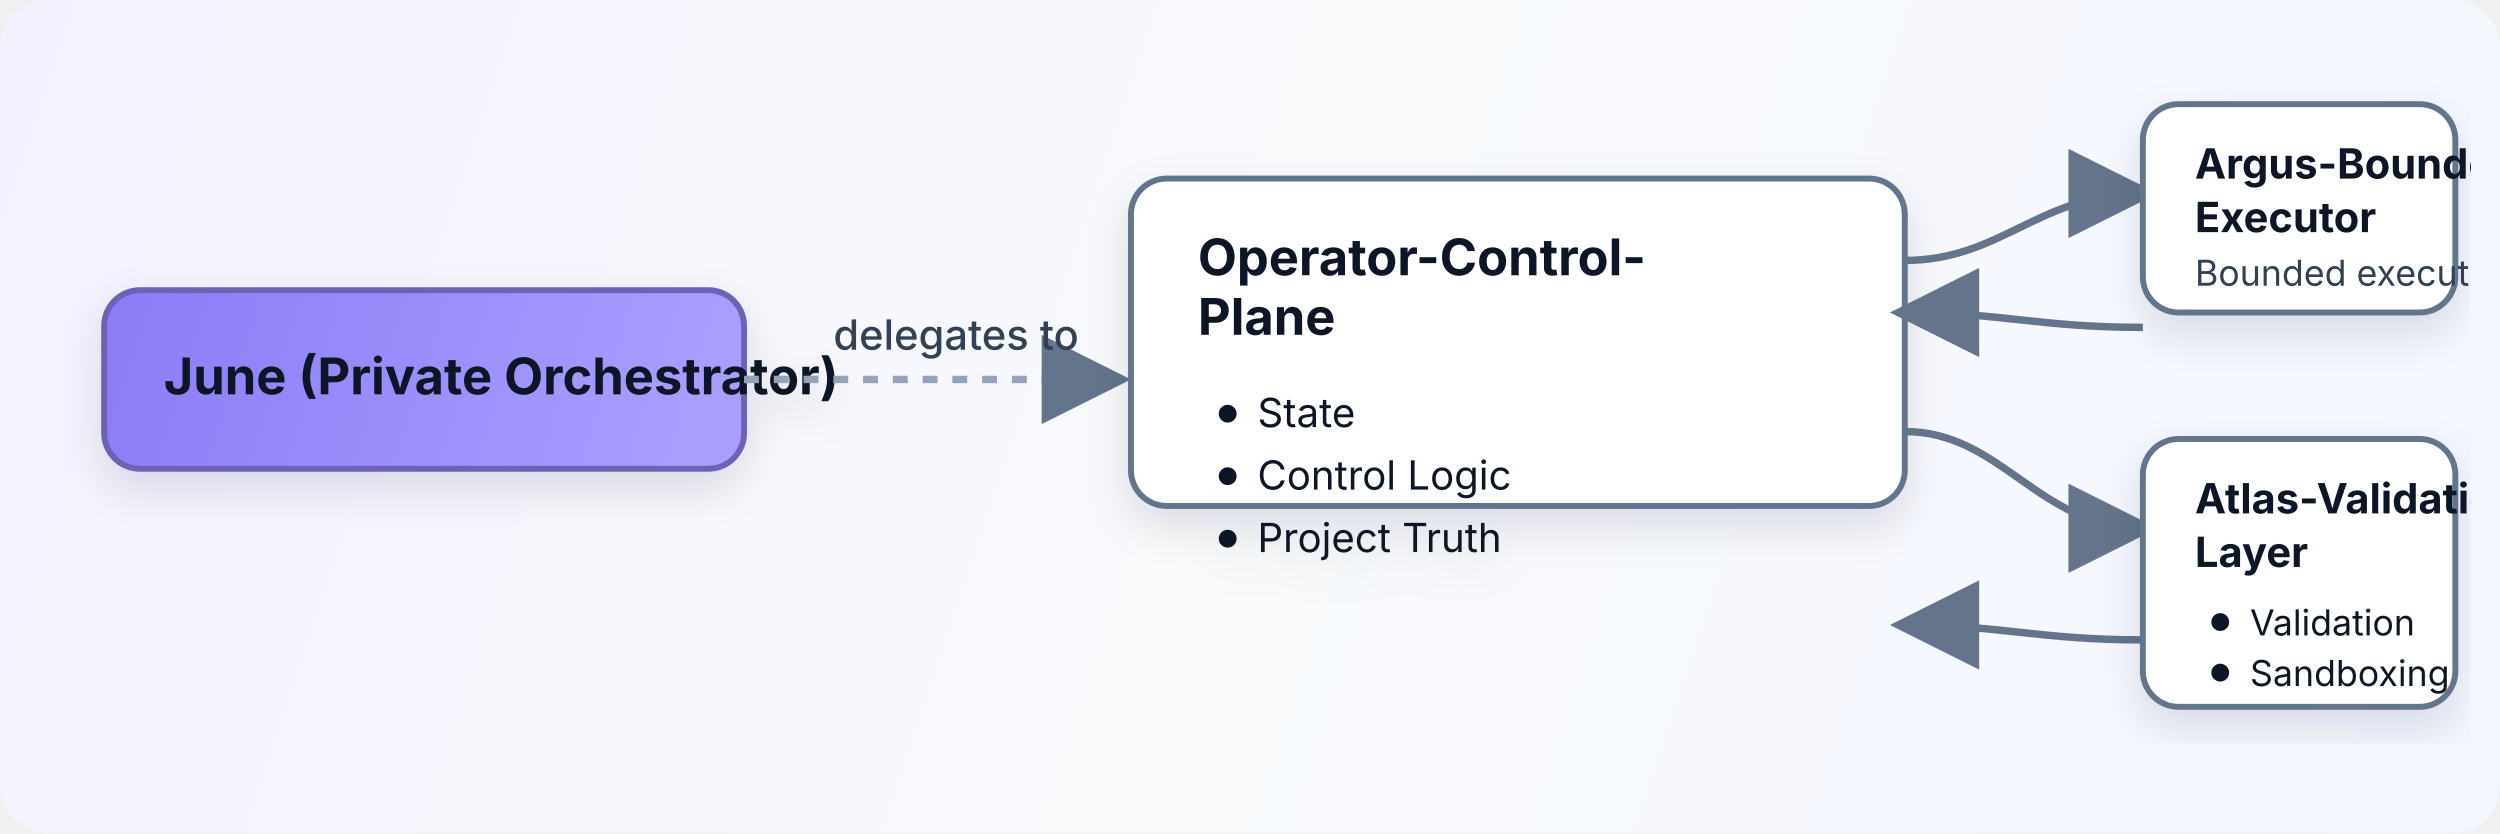
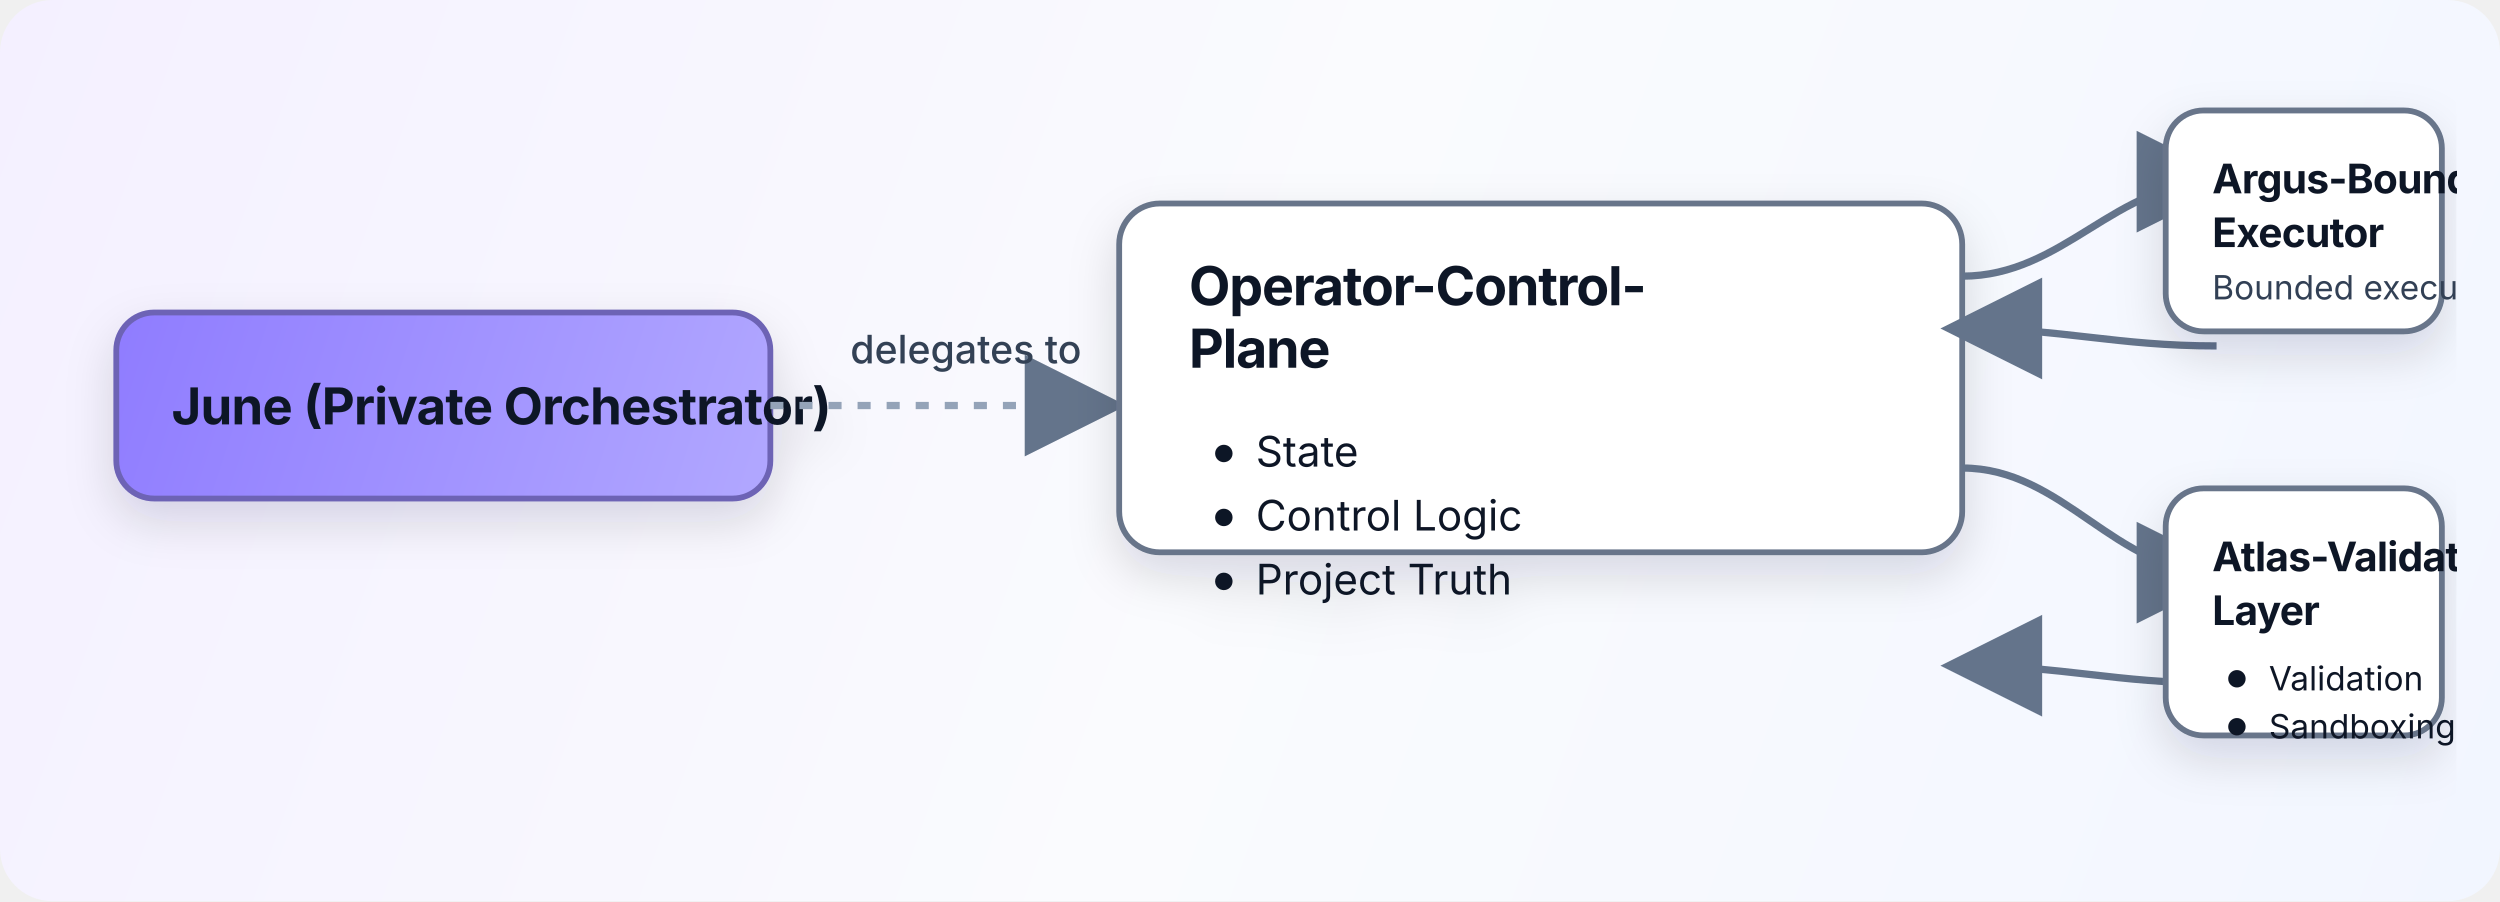
- <svg xmlns="http://www.w3.org/2000/svg" width="1680" height="560" viewBox="0 0 1680 560" role="img" aria-labelledby="title desc">
+ <svg xmlns="http://www.w3.org/2000/svg" width="1720" height="620" viewBox="0 0 1720 620" role="img" aria-labelledby="title desc">
  <defs>
-     <linearGradient id="bg" x1="0" y1="0" x2="1680" y2="560" gradientUnits="userSpaceOnUse">
-       <stop offset="0" stop-color="#F4F1FF" />
-       <stop offset="0.5" stop-color="#F8FAFC" />
-       <stop offset="1" stop-color="#F3F6FF" />
+     <linearGradient id="canvas" x1="0" y1="0" x2="1720" y2="620" gradientUnits="userSpaceOnUse">
+       <stop offset="0" stop-color="#F4F0FF" />
+       <stop offset="0.5" stop-color="#FAFBFE" />
+       <stop offset="1" stop-color="#F2F6FF" />
    </linearGradient>
-     <linearGradient id="juneFill" x1="80" y1="170" x2="460" y2="290" gradientUnits="userSpaceOnUse">
-       <stop offset="0" stop-color="#8B7CF6" />
-       <stop offset="1" stop-color="#A99DFF" />
+     <linearGradient id="juneFill" x1="90" y1="180" x2="520" y2="320" gradientUnits="userSpaceOnUse">
+       <stop offset="0" stop-color="#8F7CFF" />
+       <stop offset="1" stop-color="#B0A6FF" />
    </linearGradient>
-     <filter id="cardShadow" x="20" y="40" width="1640" height="460" filterUnits="userSpaceOnUse" color-interpolation-filters="sRGB">
-       <feDropShadow dx="0" dy="12" stdDeviation="14" flood-color="#0F172A" flood-opacity="0.12" />
+     <filter id="shadow" x="30" y="40" width="1660" height="520" filterUnits="userSpaceOnUse" color-interpolation-filters="sRGB">
+       <feDropShadow dx="0" dy="14" stdDeviation="16" flood-color="#0F172A" flood-opacity="0.14" />
    </filter>
-     <marker id="arrow" markerWidth="12" markerHeight="12" refX="10" refY="6" orient="auto">
-       <path d="M0 0L12 6L0 12V0Z" fill="#64748B" />
+     <marker id="arrow" markerWidth="14" markerHeight="14" refX="11" refY="7" orient="auto">
+       <path d="M0 0L14 7L0 14V0Z" fill="#64748B" />
    </marker>
  </defs>
-   <rect x="0" y="0" width="1680" height="560" rx="32" fill="url(#bg)" />
-   <g filter="url(#cardShadow)">
-     <rect x="70" y="195" width="430" height="120" rx="24" fill="url(#juneFill)" stroke="#6D63B5" stroke-width="4" />
-     <text x="110" y="265" fill="#111827" font-family="system-ui, -apple-system, BlinkMacSystemFont, 'Segoe UI', sans-serif" font-size="34" font-weight="700">June (Private Orchestrator)</text>
+   <rect width="1720" height="620" rx="36" fill="url(#canvas)" />
+   <g filter="url(#shadow)">
+     <rect x="80" y="215" width="450" height="128" rx="26" fill="url(#juneFill)" stroke="#6D63B5" stroke-width="4" />
+     <text x="118" y="292" fill="#111827" font-family="system-ui, -apple-system, BlinkMacSystemFont, 'Segoe UI', sans-serif" font-size="35" font-weight="700" letter-spacing="-0.5">June (Private Orchestrator)</text>
  </g>
-   <path d="M500 255H750" stroke="#94A3B8" stroke-width="5" stroke-dasharray="10 10" fill="none" marker-end="url(#arrow)" />
-   <text x="560" y="235" fill="#334155" font-family="system-ui, -apple-system, BlinkMacSystemFont, 'Segoe UI', sans-serif" font-size="28" font-weight="500">delegates to</text>
-   <g filter="url(#cardShadow)">
-     <rect x="760" y="120" width="520" height="220" rx="24" fill="#FFFFFF" stroke="#64748B" stroke-width="4" />
-     <text x="805" y="185" fill="#111827" font-family="system-ui, -apple-system, BlinkMacSystemFont, 'Segoe UI', sans-serif" font-size="34" font-weight="700">Operator-Control-</text>
-     <text x="805" y="225" fill="#111827" font-family="system-ui, -apple-system, BlinkMacSystemFont, 'Segoe UI', sans-serif" font-size="34" font-weight="700">Plane</text>
-     <circle cx="825" cy="278" r="6" fill="#111827" />
-     <text x="845" y="287" fill="#111827" font-family="system-ui, -apple-system, BlinkMacSystemFont, 'Segoe UI', sans-serif" font-size="27">State</text>
-     <circle cx="825" cy="320" r="6" fill="#111827" />
-     <text x="845" y="329" fill="#111827" font-family="system-ui, -apple-system, BlinkMacSystemFont, 'Segoe UI', sans-serif" font-size="27">Control Logic</text>
-     <circle cx="825" cy="362" r="6" fill="#111827" />
-     <text x="845" y="371" fill="#111827" font-family="system-ui, -apple-system, BlinkMacSystemFont, 'Segoe UI', sans-serif" font-size="27">Project Truth</text>
+   <path d="M530 279H760" stroke="#94A3B8" stroke-width="5" stroke-dasharray="9 11" fill="none" marker-end="url(#arrow)" />
+   <text x="585" y="250" fill="#334155" font-family="system-ui, -apple-system, BlinkMacSystemFont, 'Segoe UI', sans-serif" font-size="27" font-weight="500">delegates to</text>
+   <g filter="url(#shadow)">
+     <rect x="770" y="140" width="580" height="240" rx="28" fill="#FFFFFF" stroke="#67748A" stroke-width="4" />
+     <text x="818" y="210" fill="#111827" font-family="system-ui, -apple-system, BlinkMacSystemFont, 'Segoe UI', sans-serif" font-size="37" font-weight="700" letter-spacing="-0.8">Operator-Control-</text>
+     <text x="818" y="253" fill="#111827" font-family="system-ui, -apple-system, BlinkMacSystemFont, 'Segoe UI', sans-serif" font-size="37" font-weight="700" letter-spacing="-0.8">Plane</text>
+     <circle cx="842" cy="312" r="6" fill="#111827" />
+     <text x="864" y="321" fill="#111827" font-family="system-ui, -apple-system, BlinkMacSystemFont, 'Segoe UI', sans-serif" font-size="29">State</text>
+     <circle cx="842" cy="356" r="6" fill="#111827" />
+     <text x="864" y="365" fill="#111827" font-family="system-ui, -apple-system, BlinkMacSystemFont, 'Segoe UI', sans-serif" font-size="29">Control Logic</text>
+     <circle cx="842" cy="400" r="6" fill="#111827" />
+     <text x="864" y="409" fill="#111827" font-family="system-ui, -apple-system, BlinkMacSystemFont, 'Segoe UI', sans-serif" font-size="29">Project Truth</text>
  </g>
-   <path d="M1280 175C1345 175 1370 130 1440 130" stroke="#64748B" stroke-width="5" fill="none" marker-end="url(#arrow)" />
-   <path d="M1440 220C1370 220 1345 210 1280 210" stroke="#64748B" stroke-width="5" fill="none" marker-end="url(#arrow)" />
-   <g filter="url(#cardShadow)">
-     <rect x="1440" y="70" width="210" height="140" rx="24" fill="#FFFFFF" stroke="#64748B" stroke-width="4" />
-     <text x="1475" y="120" fill="#111827" font-family="system-ui, -apple-system, BlinkMacSystemFont, 'Segoe UI', sans-serif" font-size="28" font-weight="700">Argus-Bounded-</text>
-     <text x="1475" y="156" fill="#111827" font-family="system-ui, -apple-system, BlinkMacSystemFont, 'Segoe UI', sans-serif" font-size="28" font-weight="700">Executor</text>
-     <text x="1475" y="192" fill="#334155" font-family="system-ui, -apple-system, BlinkMacSystemFont, 'Segoe UI', sans-serif" font-size="24">Bounded execution runs</text>
+   <path d="M1350 190C1420 190 1455 125 1525 125" stroke="#64748B" stroke-width="5" fill="none" marker-end="url(#arrow)" />
+   <path d="M1525 238C1455 238 1420 226 1350 226" stroke="#64748B" stroke-width="5" fill="none" marker-end="url(#arrow)" />
+   <g filter="url(#shadow)">
+     <rect x="1490" y="76" width="190" height="152" rx="26" fill="#FFFFFF" stroke="#67748A" stroke-width="4" />
+     <text x="1522" y="133" fill="#111827" font-family="system-ui, -apple-system, BlinkMacSystemFont, 'Segoe UI', sans-serif" font-size="28" font-weight="700" letter-spacing="-0.5">Argus-Bounded-</text>
+     <text x="1522" y="170" fill="#111827" font-family="system-ui, -apple-system, BlinkMacSystemFont, 'Segoe UI', sans-serif" font-size="28" font-weight="700" letter-spacing="-0.5">Executor</text>
+     <text x="1522" y="206" fill="#334155" font-family="system-ui, -apple-system, BlinkMacSystemFont, 'Segoe UI', sans-serif" font-size="23">Bounded execution runs</text>
  </g>
-   <path d="M1280 290C1345 290 1370 355 1440 355" stroke="#64748B" stroke-width="5" fill="none" marker-end="url(#arrow)" />
-   <path d="M1440 430C1370 430 1345 420 1280 420" stroke="#64748B" stroke-width="5" fill="none" marker-end="url(#arrow)" />
-   <g filter="url(#cardShadow)">
-     <rect x="1440" y="295" width="210" height="180" rx="24" fill="#FFFFFF" stroke="#64748B" stroke-width="4" />
-     <text x="1475" y="345" fill="#111827" font-family="system-ui, -apple-system, BlinkMacSystemFont, 'Segoe UI', sans-serif" font-size="28" font-weight="700">Atlas-Validation-</text>
-     <text x="1475" y="381" fill="#111827" font-family="system-ui, -apple-system, BlinkMacSystemFont, 'Segoe UI', sans-serif" font-size="28" font-weight="700">Layer</text>
-     <circle cx="1492" cy="418" r="6" fill="#111827" />
-     <text x="1512" y="427" fill="#111827" font-family="system-ui, -apple-system, BlinkMacSystemFont, 'Segoe UI', sans-serif" font-size="24">Validation</text>
-     <circle cx="1492" cy="452" r="6" fill="#111827" />
-     <text x="1512" y="461" fill="#111827" font-family="system-ui, -apple-system, BlinkMacSystemFont, 'Segoe UI', sans-serif" font-size="24">Sandboxing</text>
+   <path d="M1350 322C1420 322 1455 394 1525 394" stroke="#64748B" stroke-width="5" fill="none" marker-end="url(#arrow)" />
+   <path d="M1525 470C1455 470 1420 458 1350 458" stroke="#64748B" stroke-width="5" fill="none" marker-end="url(#arrow)" />
+   <g filter="url(#shadow)">
+     <rect x="1490" y="336" width="190" height="170" rx="26" fill="#FFFFFF" stroke="#67748A" stroke-width="4" />
+     <text x="1522" y="393" fill="#111827" font-family="system-ui, -apple-system, BlinkMacSystemFont, 'Segoe UI', sans-serif" font-size="28" font-weight="700" letter-spacing="-0.5">Atlas-Validation-</text>
+     <text x="1522" y="430" fill="#111827" font-family="system-ui, -apple-system, BlinkMacSystemFont, 'Segoe UI', sans-serif" font-size="28" font-weight="700" letter-spacing="-0.5">Layer</text>
+     <circle cx="1539" cy="467" r="6" fill="#111827" />
+     <text x="1561" y="475" fill="#111827" font-family="system-ui, -apple-system, BlinkMacSystemFont, 'Segoe UI', sans-serif" font-size="23">Validation</text>
+     <circle cx="1539" cy="500" r="6" fill="#111827" />
+     <text x="1561" y="508" fill="#111827" font-family="system-ui, -apple-system, BlinkMacSystemFont, 'Segoe UI', sans-serif" font-size="23">Sandboxing</text>
  </g>
</svg>
